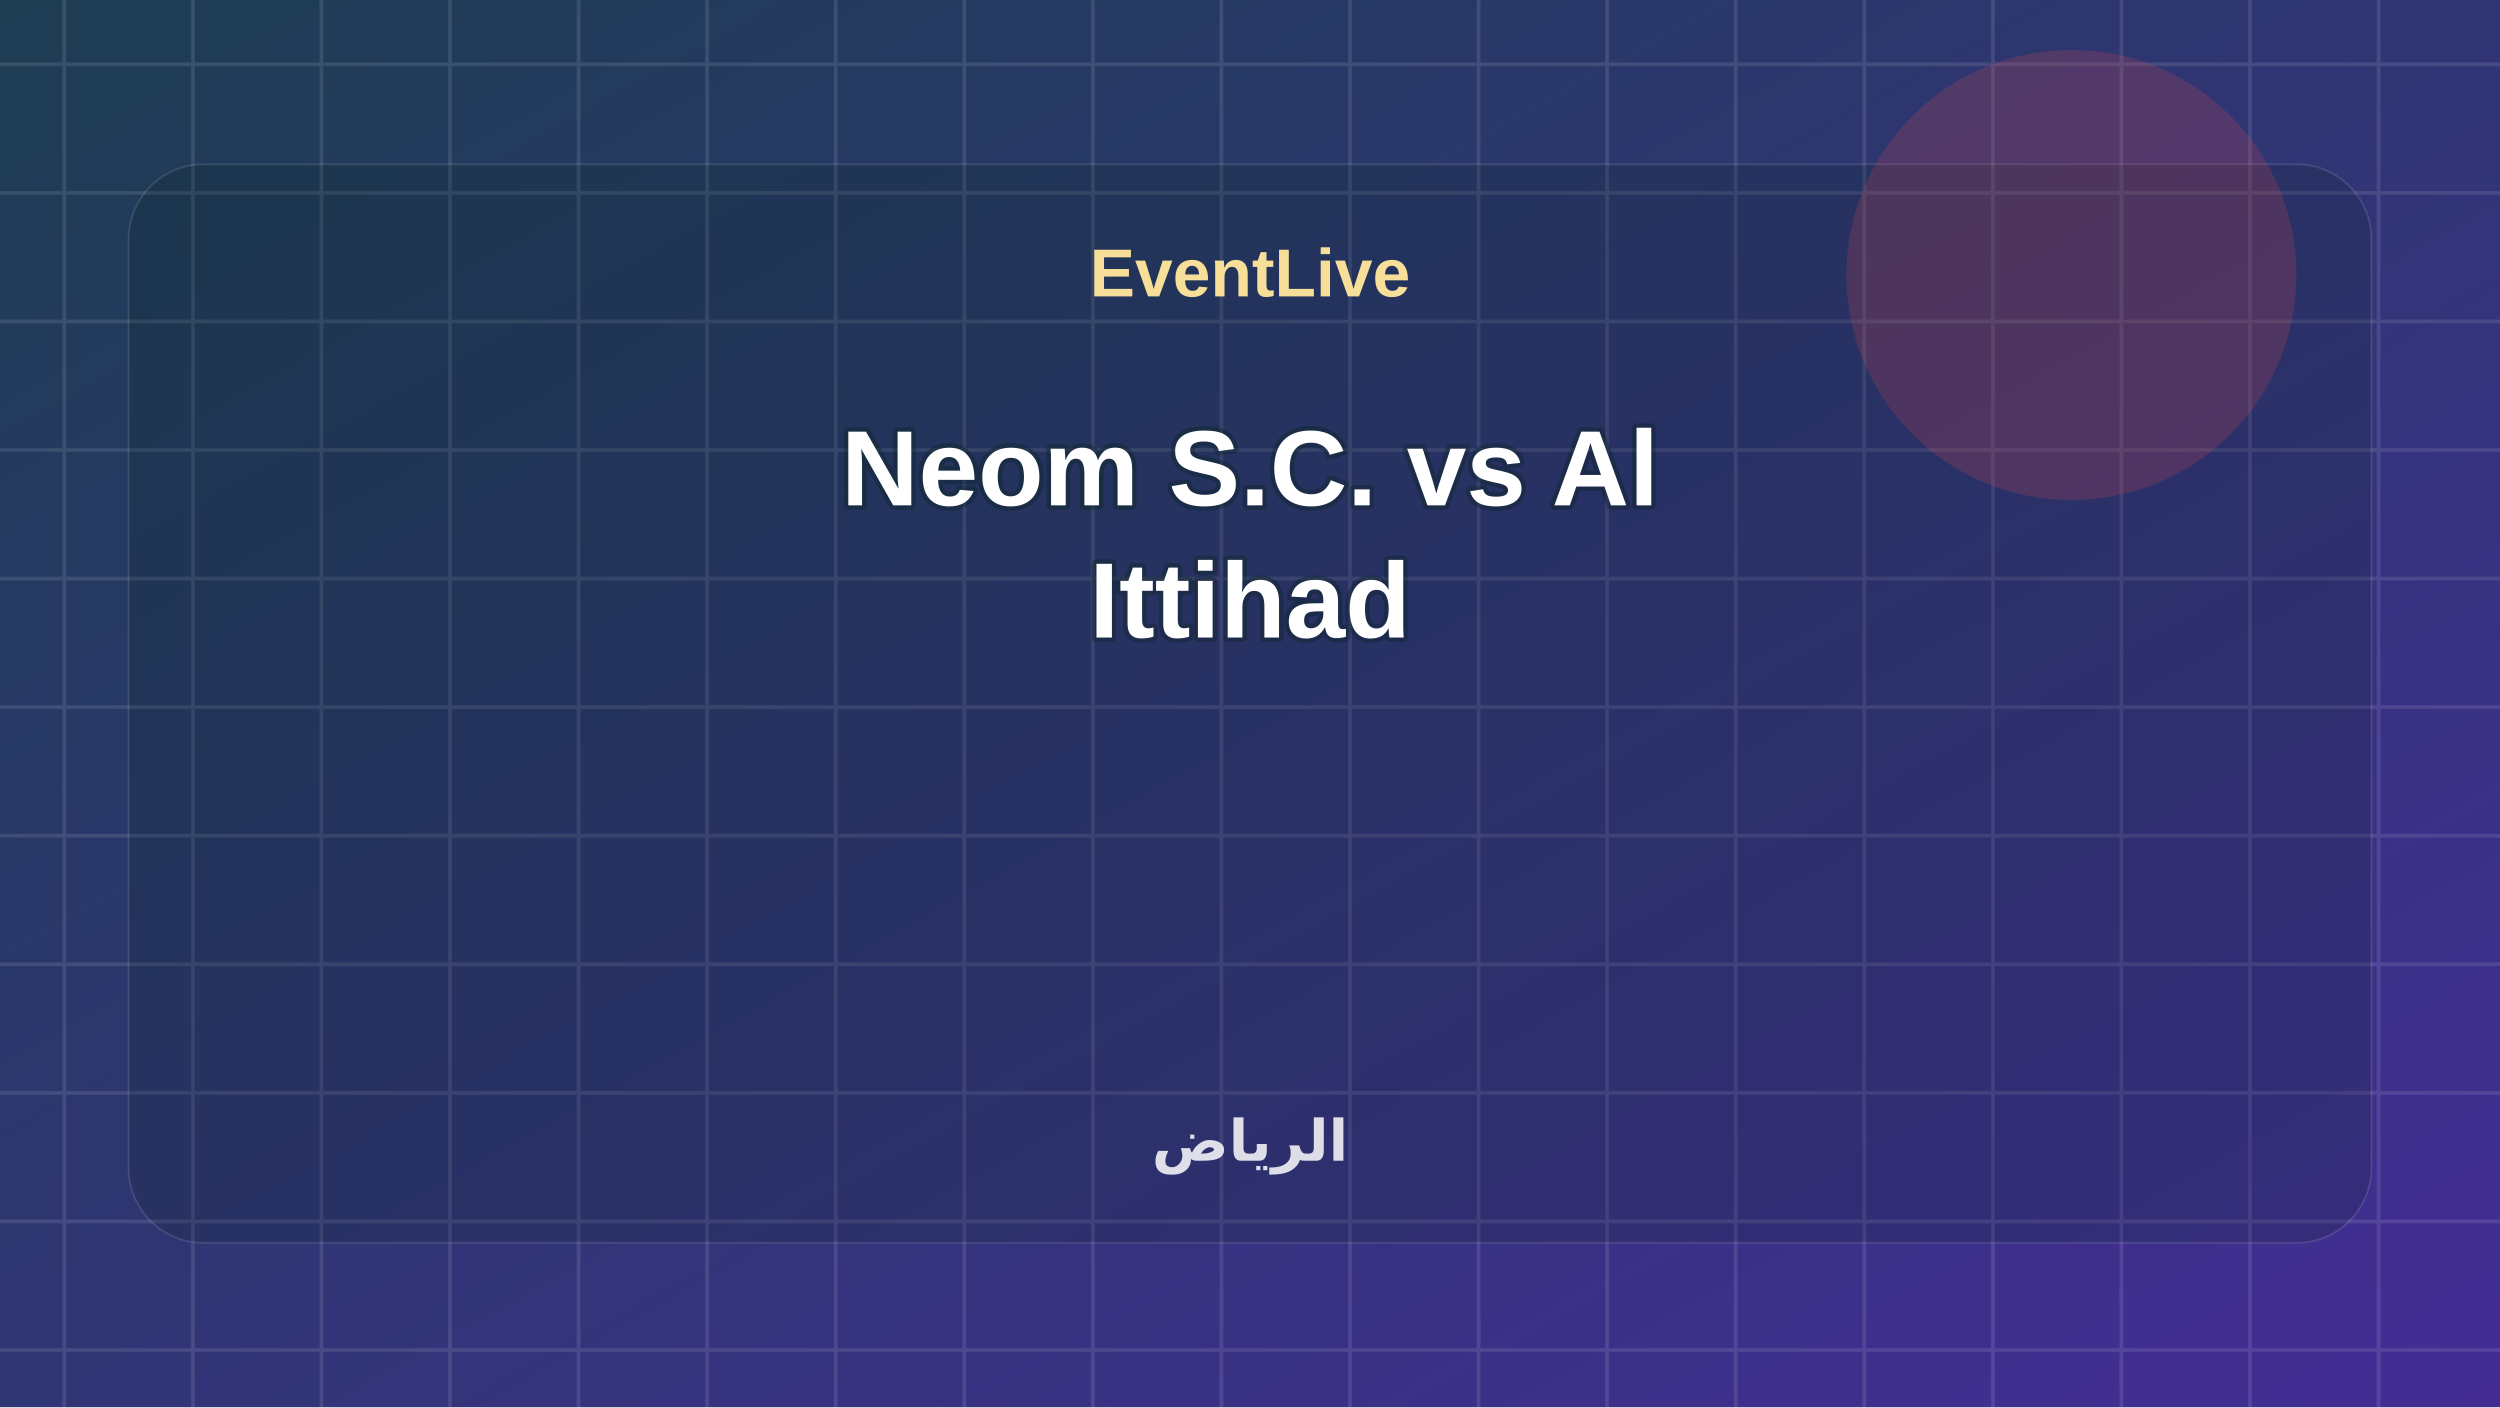
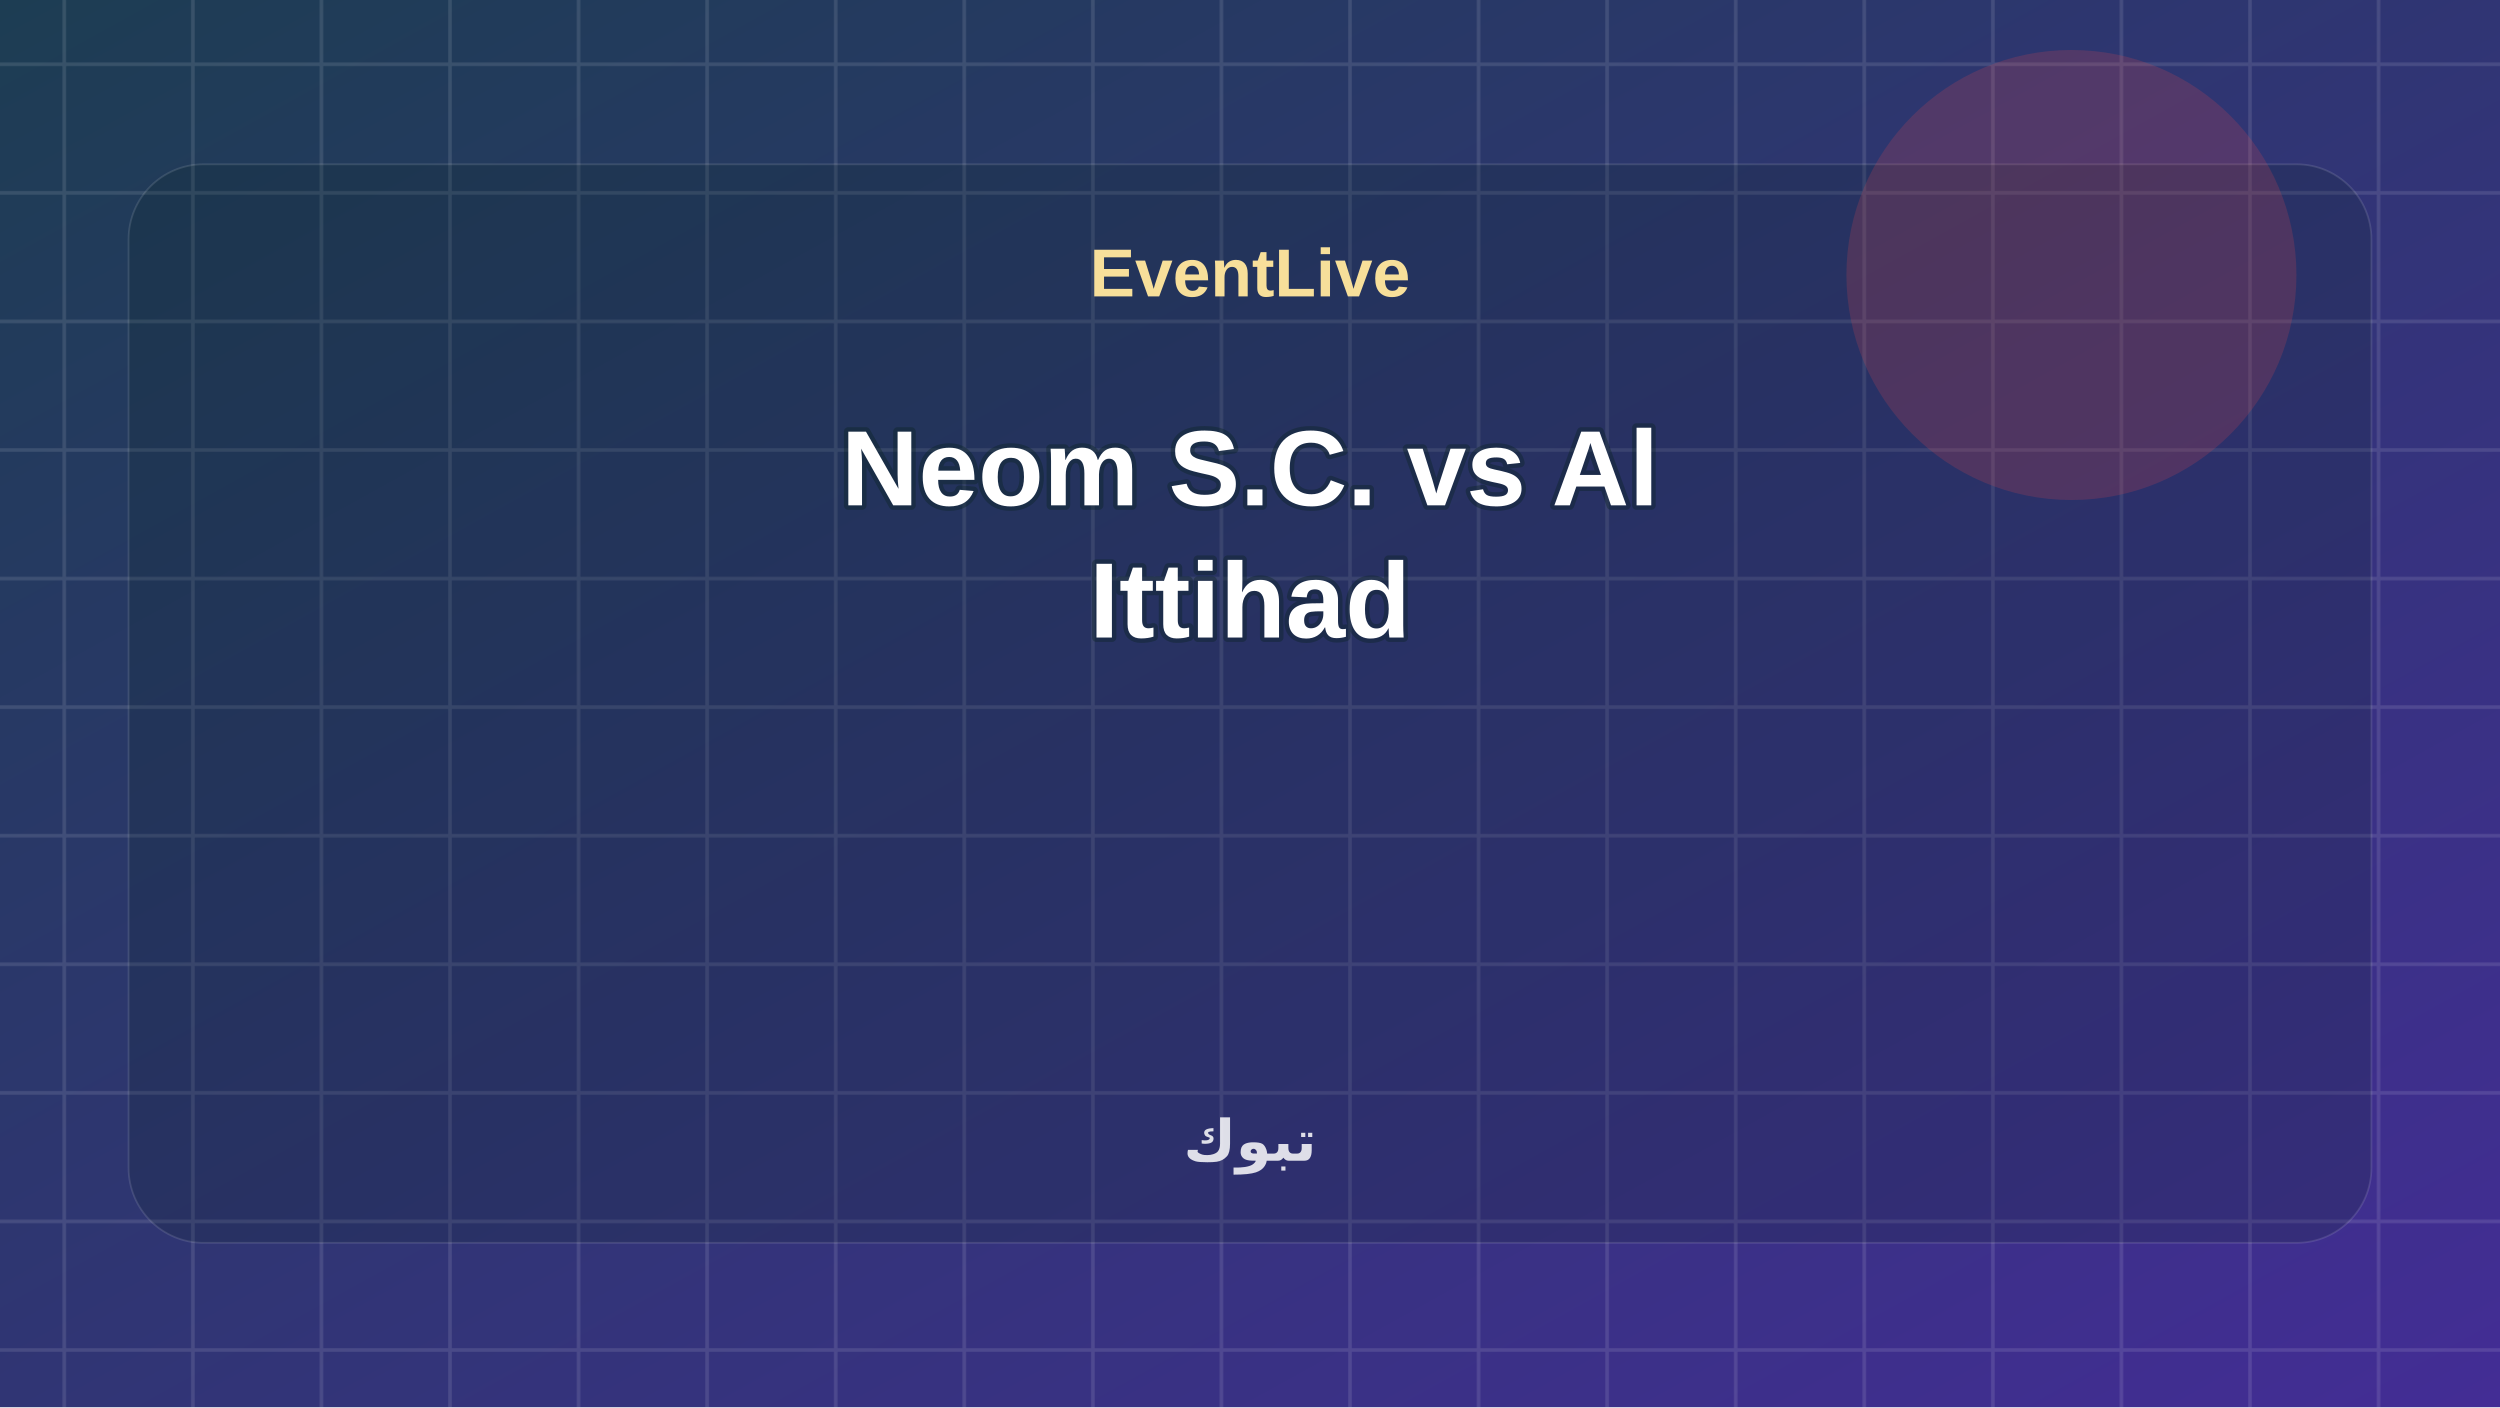
<svg xmlns="http://www.w3.org/2000/svg" width="1400" height="788" viewBox="0 0 1400 788" role="img" aria-label="Neom S.C. vs Al Ittihad">
  <defs>
    <linearGradient id="g" x1="0" y1="0" x2="1" y2="1">
      <stop stop-color="hsl(205 48% 22%)" />
      <stop offset="1" stop-color="hsl(253 54% 38%)" />
    </linearGradient>
    <pattern id="p" width="72" height="72" patternUnits="userSpaceOnUse">
      <path d="M0 36h72M36 0v72" stroke="rgba(255,255,255,.11)" stroke-width="2" />
    </pattern>
  </defs>
  <rect width="1400" height="788" fill="url(#g)" />
  <rect width="1400" height="788" fill="url(#p)" />
  <rect x="72" y="92" width="1256" height="604" rx="42" fill="rgba(7,35,28,.18)" stroke="rgba(255,255,255,.12)" />
  <circle cx="1160" cy="154" r="126" fill="rgba(229,72,77,.2)" />
  <text x="700" y="166" text-anchor="middle" fill="#f7df9a" font-family="Arial, sans-serif" font-size="38" font-weight="700">EventLive</text>
  <text x="700" y="283" text-anchor="middle" direction="ltr" unicode-bidi="plaintext" fill="#fff" font-family="Arial, sans-serif" font-size="60" font-weight="800" paint-order="stroke" stroke="rgba(7,35,28,.34)" stroke-width="5" stroke-linejoin="round">Neom S.C. vs Al</text>
  <text x="700" y="357" text-anchor="middle" direction="ltr" unicode-bidi="plaintext" fill="#fff" font-family="Arial, sans-serif" font-size="60" font-weight="800" paint-order="stroke" stroke="rgba(7,35,28,.34)" stroke-width="5" stroke-linejoin="round">Ittihad</text>
-   <text x="700" y="650" text-anchor="middle" fill="rgba(255,255,255,.84)" font-family="Arial, sans-serif" font-size="32" font-weight="700">الرياض</text>
+   <text x="700" y="650" text-anchor="middle" fill="rgba(255,255,255,.84)" font-family="Arial, sans-serif" font-size="32" font-weight="700">تبوك</text>
</svg>
